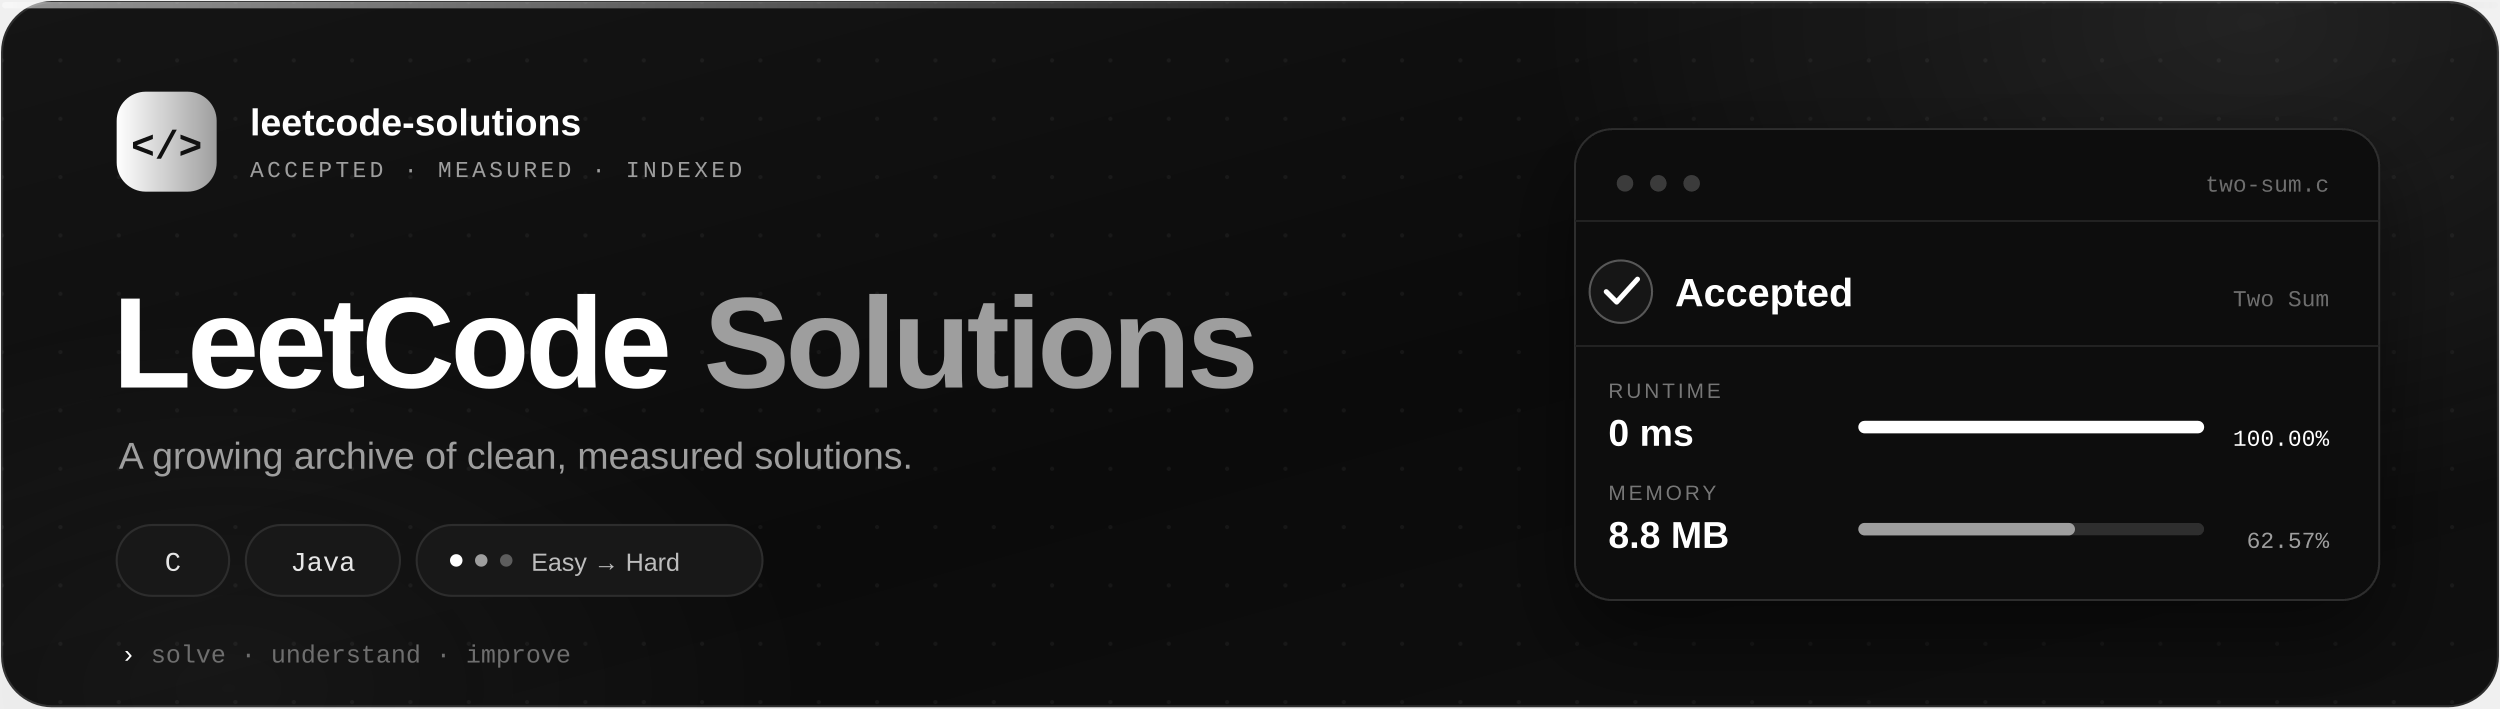
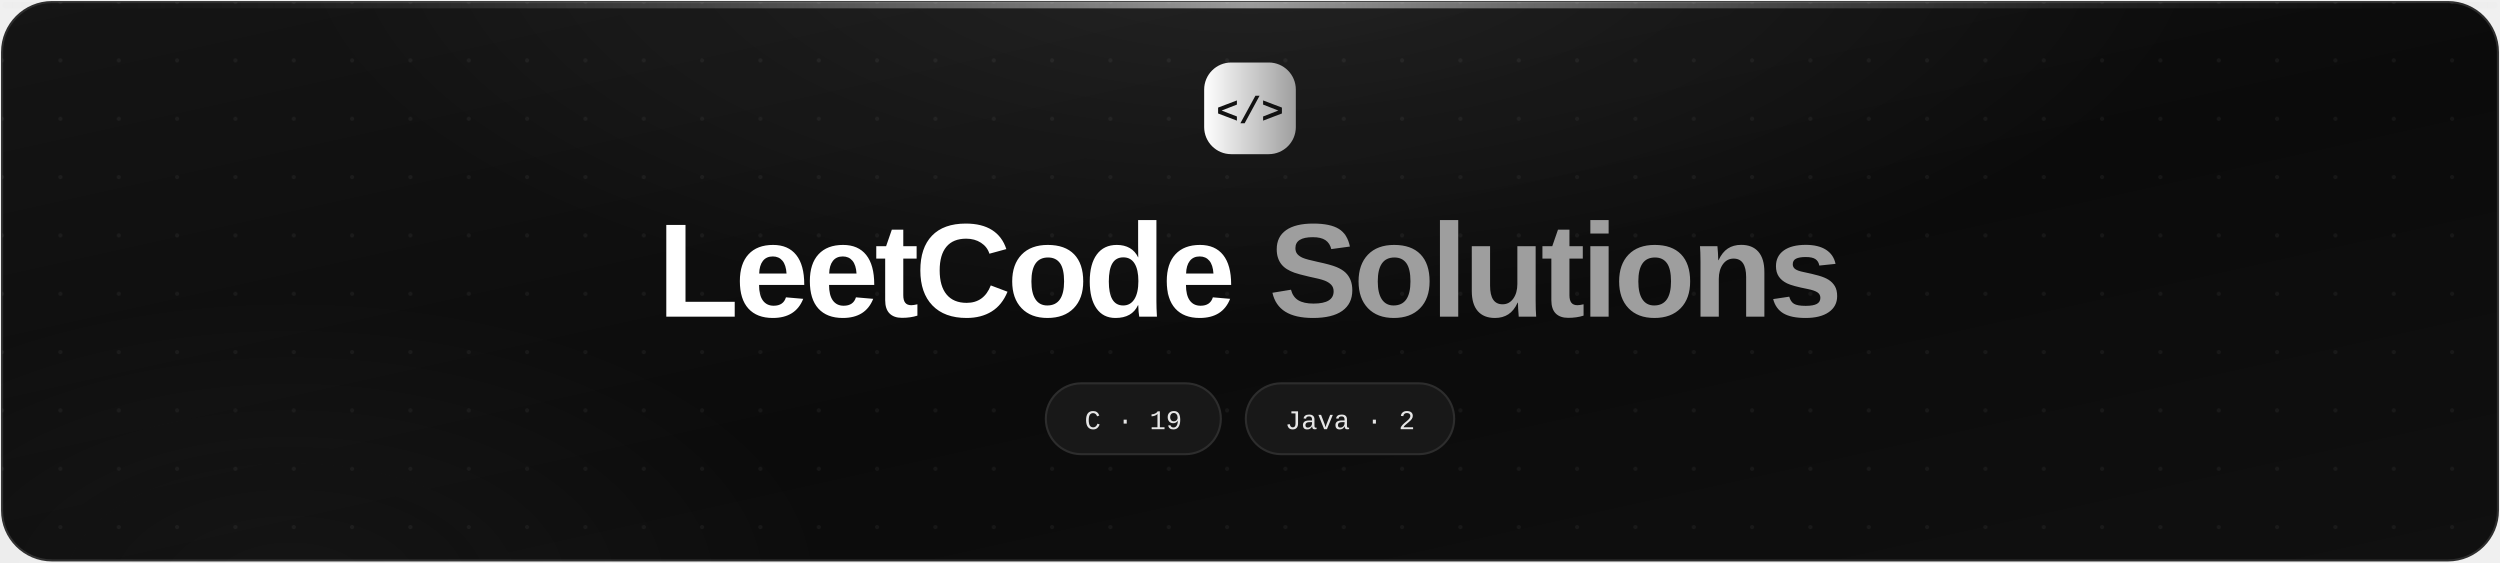
- <svg xmlns="http://www.w3.org/2000/svg" viewBox="0 0 1200 340" width="1200" height="340" role="img" aria-label="LeetCode Solutions — a growing archive of accepted solutions in C and Java">
+ <svg xmlns="http://www.w3.org/2000/svg" viewBox="0 0 1200 270" width="1200" height="270" role="img" aria-label="LeetCode Solutions — accepted solutions in C and Java">
  <defs>
    <linearGradient id="bg" x1="0" y1="0" x2="1" y2="1">
      <stop offset="0" stop-color="#151515" />
      <stop offset=".55" stop-color="#0b0b0b" />
      <stop offset="1" stop-color="#101010" />
    </linearGradient>
    <linearGradient id="brand" x1="0" y1="0" x2="1" y2="0">
      <stop offset="0" stop-color="#ffffff" />
      <stop offset="1" stop-color="#9e9e9e" />
    </linearGradient>
    <linearGradient id="edge" x1="0" y1="0" x2="1" y2="0">
-       <stop offset="0" stop-color="#ffffff" stop-opacity=".55" />
-       <stop offset=".55" stop-color="#2d2d2d" stop-opacity=".6" />
+       <stop offset="0" stop-color="#2d2d2d" stop-opacity="0" />
+       <stop offset=".5" stop-color="#ffffff" stop-opacity=".55" />
      <stop offset="1" stop-color="#2d2d2d" stop-opacity="0" />
    </linearGradient>
    <radialGradient id="glow-white" cx=".5" cy=".5" r=".5">
-       <stop offset="0" stop-color="#ffffff" stop-opacity=".09" />
+       <stop offset="0" stop-color="#ffffff" stop-opacity=".08" />
      <stop offset="1" stop-color="#ffffff" stop-opacity="0" />
    </radialGradient>
    <radialGradient id="glow-gray" cx=".5" cy=".5" r=".5">
-       <stop offset="0" stop-color="#9e9e9e" stop-opacity=".08" />
+       <stop offset="0" stop-color="#9e9e9e" stop-opacity=".07" />
      <stop offset="1" stop-color="#9e9e9e" stop-opacity="0" />
    </radialGradient>
    <pattern id="dots" width="28" height="28" patternUnits="userSpaceOnUse">
      <circle cx="1" cy="1" r="1" fill="#ffffff" opacity=".05" />
    </pattern>
-     <filter id="shadow" x="-30%" y="-30%" width="160%" height="180%">
-       <feDropShadow dx="0" dy="18" stdDeviation="20" flood-color="#000000" flood-opacity=".5" />
-     </filter>
-     <clipPath id="reveal-title">
-       <rect x="48" y="130" width="730" height="74">
-         <animate attributeName="width" from="0" to="730" dur="1s" begin=".2s" fill="freeze" />
-       </rect>
-     </clipPath>
-     <clipPath id="reveal-copy">
-       <rect x="48" y="200" width="680" height="130">
-         <animate attributeName="width" from="0" to="680" dur=".9s" begin=".7s" fill="freeze" />
-       </rect>
-     </clipPath>
    <style>
      .terminal { font-family: ui-monospace, SFMono-Regular, Menlo, Consolas, "Liberation Mono", monospace; }
      .sans { font-family: "Segoe UI", -apple-system, BlinkMacSystemFont, "Helvetica Neue", Arial, sans-serif; }
-       .pulse { animation: pulse 5s ease-in-out infinite alternate; }
-       @keyframes pulse { from { opacity: .5; } to { opacity: 1; } }
-       @media (prefers-reduced-motion: reduce) {
-         .pulse { animation: none; opacity: 1; }
-       }
+       .pulse { animation: pulse 6s ease-in-out infinite alternate; }
+       @keyframes pulse { from { opacity: .55; } to { opacity: 1; } }
+       @media (prefers-reduced-motion: reduce) { .pulse { animation: none; opacity: 1; } }
    </style>
  </defs>
-   <rect x="1" y="1" width="1198" height="338" rx="24" fill="url(#bg)" stroke="#2d2d2d" />
-   <rect x="1" y="1" width="1198" height="338" rx="24" fill="url(#dots)" />
-   <ellipse cx="1080" cy="10" rx="340" ry="240" fill="url(#glow-white)" class="pulse" />
-   <ellipse cx="110" cy="330" rx="280" ry="180" fill="url(#glow-gray)" />
+   <rect x="1" y="1" width="1198" height="268" rx="24" fill="url(#bg)" stroke="#2d2d2d" />
+   <rect x="1" y="1" width="1198" height="268" rx="24" fill="url(#dots)" />
+   <ellipse cx="600" cy="-30" rx="460" ry="190" fill="url(#glow-white)" class="pulse" />
+   <ellipse cx="140" cy="280" rx="260" ry="140" fill="url(#glow-gray)" />
  <rect x="1" y="1" width="1198" height="3" rx="1.5" fill="url(#edge)" />
  <g>
-     <rect x="56" y="44" width="48" height="48" rx="14" fill="url(#brand)" />
-     <text x="80" y="76" text-anchor="middle" class="terminal" font-size="19" font-weight="700" fill="#111111">&lt;/&gt;</text>
+     <rect x="578" y="30" width="44" height="44" rx="13" fill="url(#brand)" />
+     <text x="600" y="59" text-anchor="middle" class="terminal" font-size="18" font-weight="700" fill="#111111">&lt;/&gt;</text>
  </g>
-   <text x="120" y="65" class="sans" font-size="18" font-weight="700" fill="#ffffff">leetcode-solutions</text>
-   <text x="120" y="85" class="terminal" font-size="11" fill="#9e9e9e" letter-spacing="1.6">ACCEPTED · MEASURED · INDEXED</text>
-   <g clip-path="url(#reveal-title)">
-     <text x="54" y="186" class="sans" font-size="62" font-weight="800" letter-spacing="-2" fill="#ffffff">LeetCode <tspan fill="#9e9e9e">Solutions</tspan>
-     </text>
-   </g>
-   <g clip-path="url(#reveal-copy)">
-     <text x="57" y="225" class="sans" font-size="18" fill="#9e9e9e">A growing archive of clean, measured solutions.</text>
-     <rect x="56" y="252" width="54" height="34" rx="17" fill="#181818" stroke="#2d2d2d" />
-     <text x="83" y="274" text-anchor="middle" class="terminal" font-size="13" fill="#e6e6e6">C</text>
-     <rect x="118" y="252" width="74" height="34" rx="17" fill="#181818" stroke="#2d2d2d" />
-     <text x="155" y="274" text-anchor="middle" class="terminal" font-size="13" fill="#e6e6e6">Java</text>
-     <rect x="200" y="252" width="166" height="34" rx="17" fill="#181818" stroke="#2d2d2d" />
-     <circle cx="219" cy="269" r="3" fill="#ffffff" />
-     <circle cx="231" cy="269" r="3" fill="#9e9e9e" />
-     <circle cx="243" cy="269" r="3" fill="#ffffff" opacity=".3" />
-     <text x="255" y="274" class="sans" font-size="12" fill="#bdbdbd">Easy → Hard</text>
-   </g>
-   <text x="58" y="318" class="terminal" font-size="12" fill="#6e6e6e">
-     <tspan fill="#ffffff">›</tspan> solve · understand · improve</text>
-   <g filter="url(#shadow)">
-     <rect x="756" y="62" width="386" height="226" rx="18" fill="#0a0a0a" stroke="#2d2d2d" />
-     <circle cx="780" cy="88" r="4" fill="#3a3a3a" />
-     <circle cx="796" cy="88" r="4" fill="#3a3a3a" />
-     <circle cx="812" cy="88" r="4" fill="#3a3a3a" />
-     <text x="1118" y="92" text-anchor="end" class="terminal" font-size="11" fill="#6e6e6e">two-sum.c</text>
-     <line x1="756" y1="106" x2="1142" y2="106" stroke="#242424" />
-     <circle cx="778" cy="140" r="15" fill="#ffffff" opacity=".06" />
-     <circle cx="778" cy="140" r="15" fill="none" stroke="#9e9e9e" stroke-opacity=".5" />
-     <path d="M771 140 l5 5 l10 -11" fill="none" stroke="#ffffff" stroke-width="2.4" stroke-linecap="round" stroke-linejoin="round" />
-     <text x="804" y="147" class="sans" font-size="19" font-weight="700" fill="#ffffff">Accepted</text>
-     <text x="1118" y="147" text-anchor="end" class="terminal" font-size="11" fill="#6e6e6e">Two Sum</text>
-     <line x1="756" y1="166" x2="1142" y2="166" stroke="#242424" />
-     <text x="772" y="191" class="sans" font-size="10" fill="#777777" letter-spacing="1.4">RUNTIME</text>
-     <text x="772" y="214" class="sans" font-size="18" font-weight="700" fill="#ffffff">0 ms</text>
-     <rect x="892" y="202" width="166" height="6" rx="3" fill="#2d2d2d" />
-     <rect x="892" y="202" width="166" height="6" rx="3" fill="#ffffff" />
-     <text x="1118" y="214" text-anchor="end" class="terminal" font-size="11" fill="#ffffff">100.00%</text>
-     <text x="772" y="240" class="sans" font-size="10" fill="#777777" letter-spacing="1.4">MEMORY</text>
-     <text x="772" y="263" class="sans" font-size="18" font-weight="700" fill="#ffffff">8.8 MB</text>
-     <rect x="892" y="251" width="166" height="6" rx="3" fill="#2d2d2d" />
-     <rect x="892" y="251" width="104" height="6" rx="3" fill="#9e9e9e" />
-     <text x="1118" y="263" text-anchor="end" class="terminal" font-size="11" fill="#9e9e9e">62.57%</text>
+   <text x="600" y="152" text-anchor="middle" class="sans" font-size="64" font-weight="800" letter-spacing="-2" fill="#ffffff">LeetCode <tspan fill="#9e9e9e">Solutions</tspan>
+   </text>
+   <g>
+     <rect x="502.0" y="184" width="84" height="34" rx="17" fill="#181818" stroke="#2d2d2d" />
+     <text x="544.0" y="206" text-anchor="middle" class="terminal" font-size="13" fill="#e6e6e6">C · 19</text>
+     <rect x="598.0" y="184" width="100" height="34" rx="17" fill="#181818" stroke="#2d2d2d" />
+     <text x="648.0" y="206" text-anchor="middle" class="terminal" font-size="13" fill="#e6e6e6">Java · 2</text>
  </g>
</svg>
